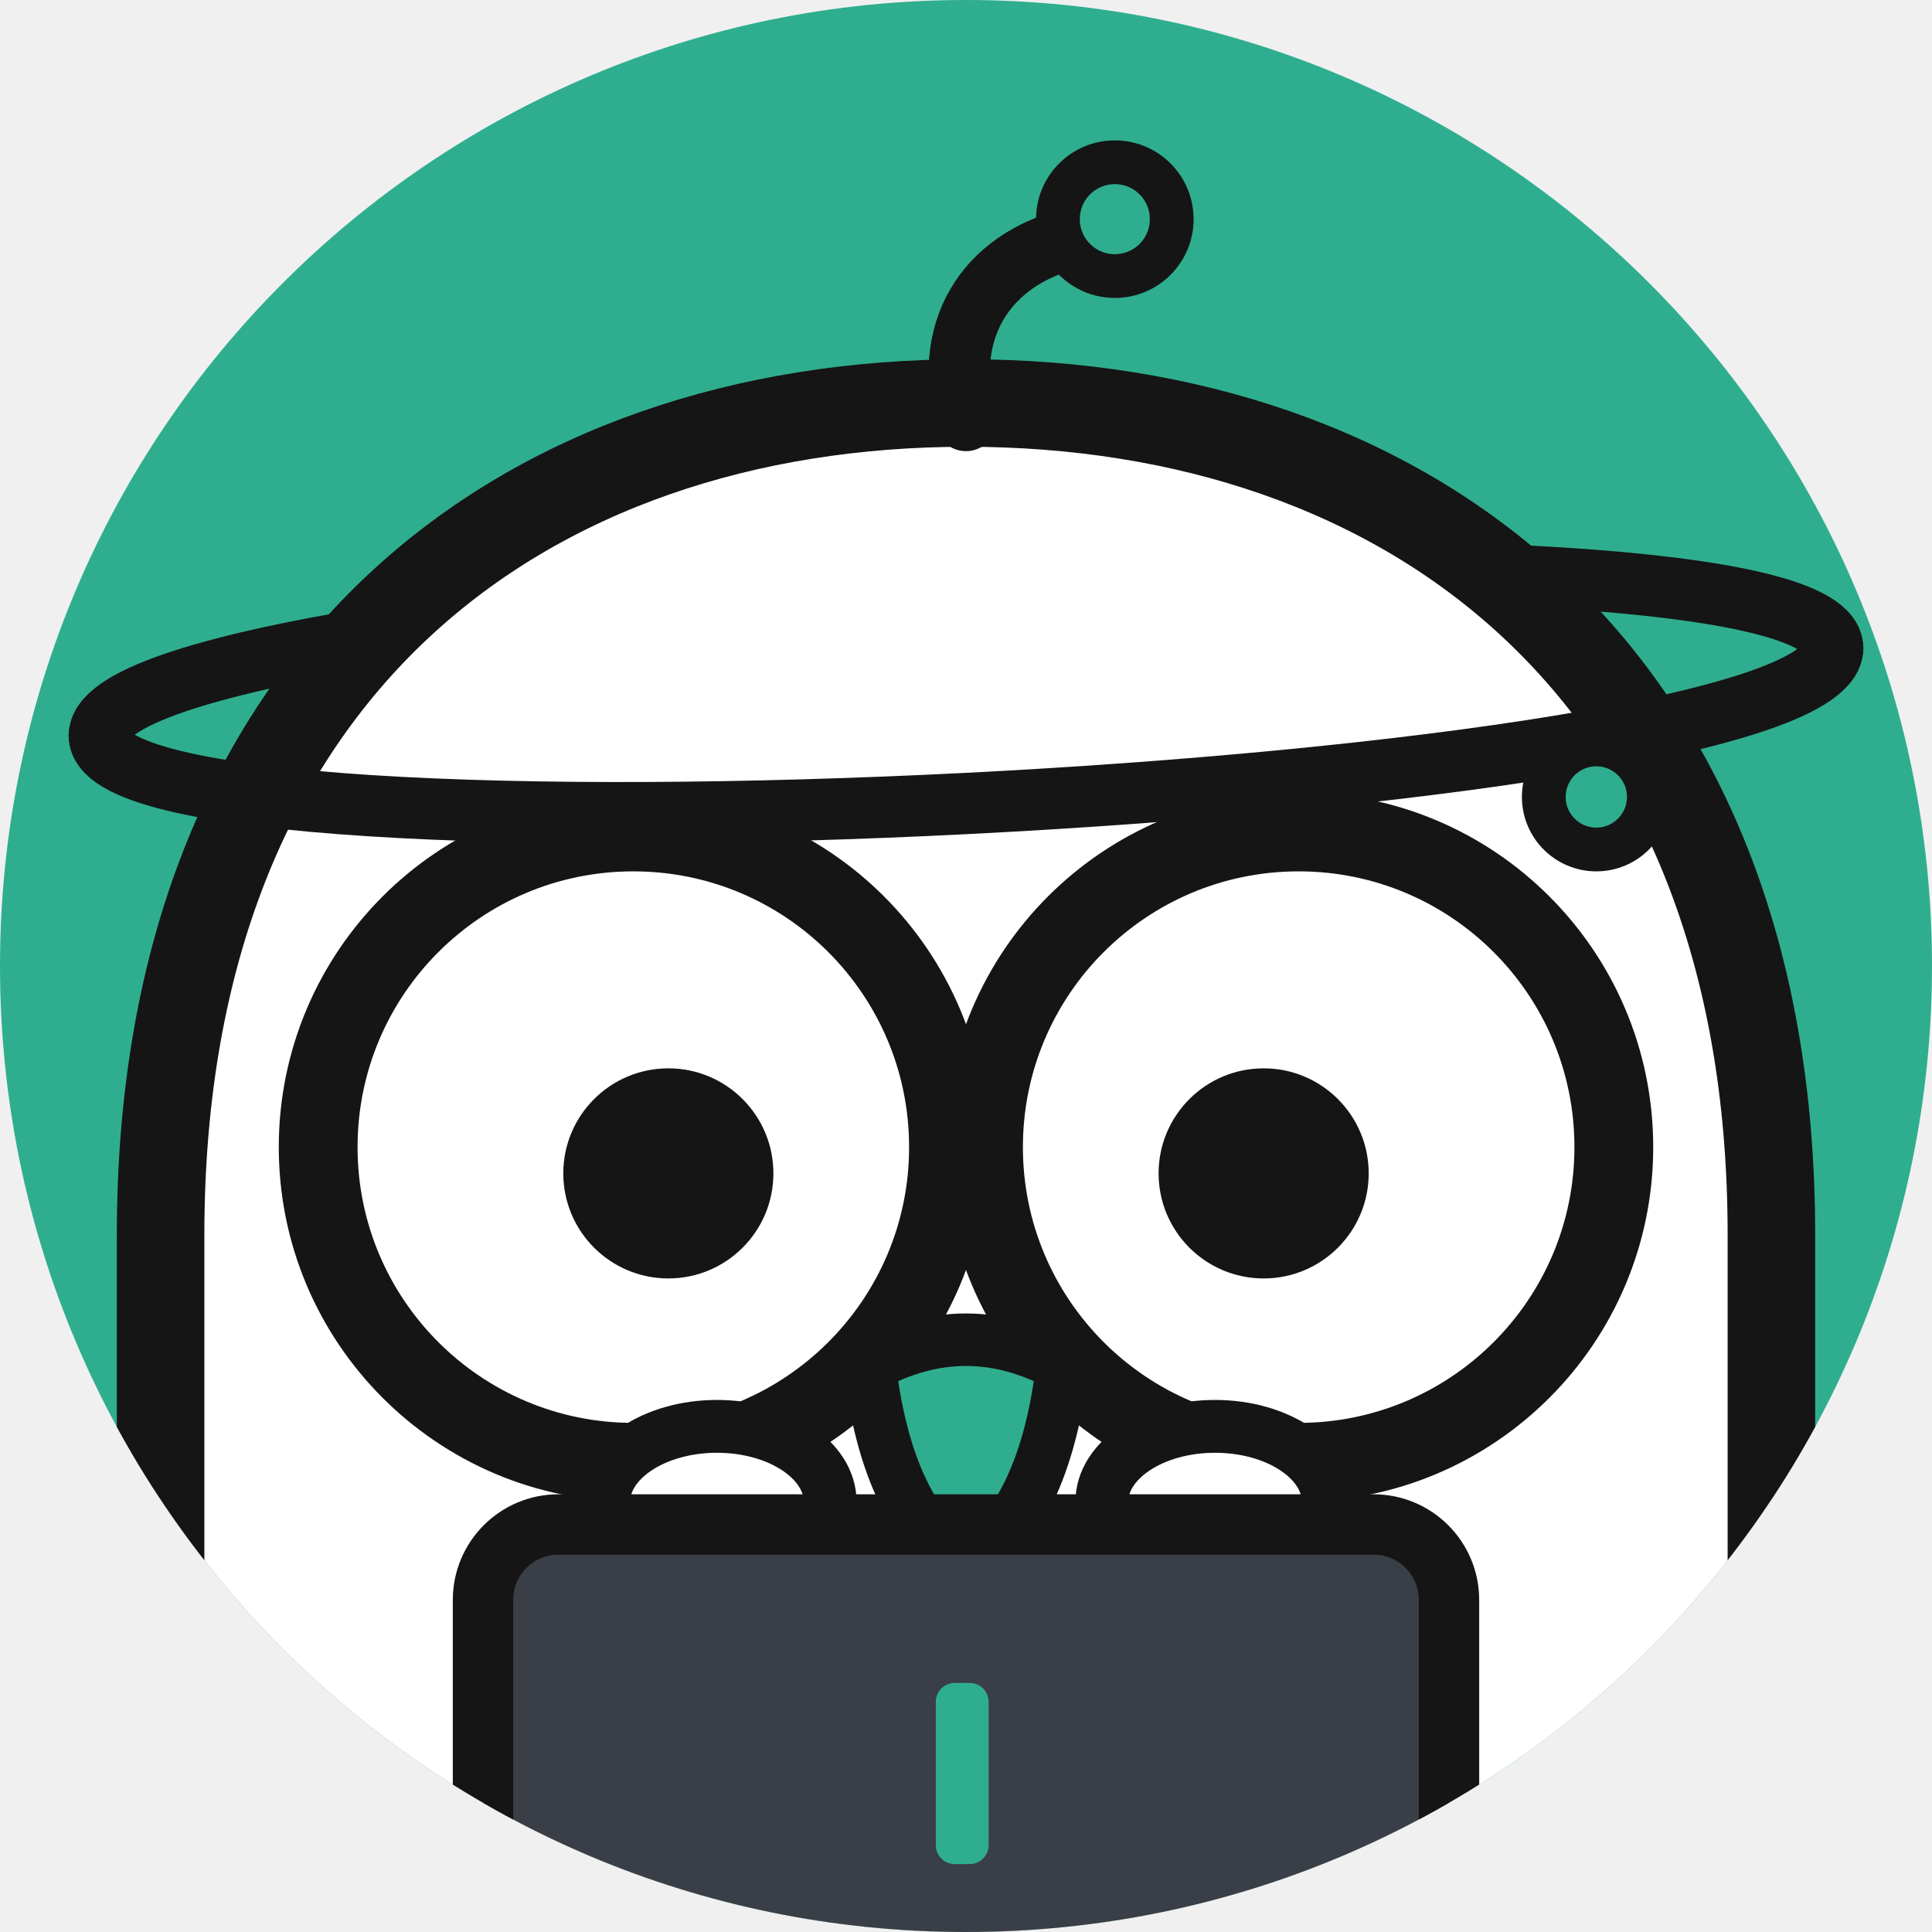
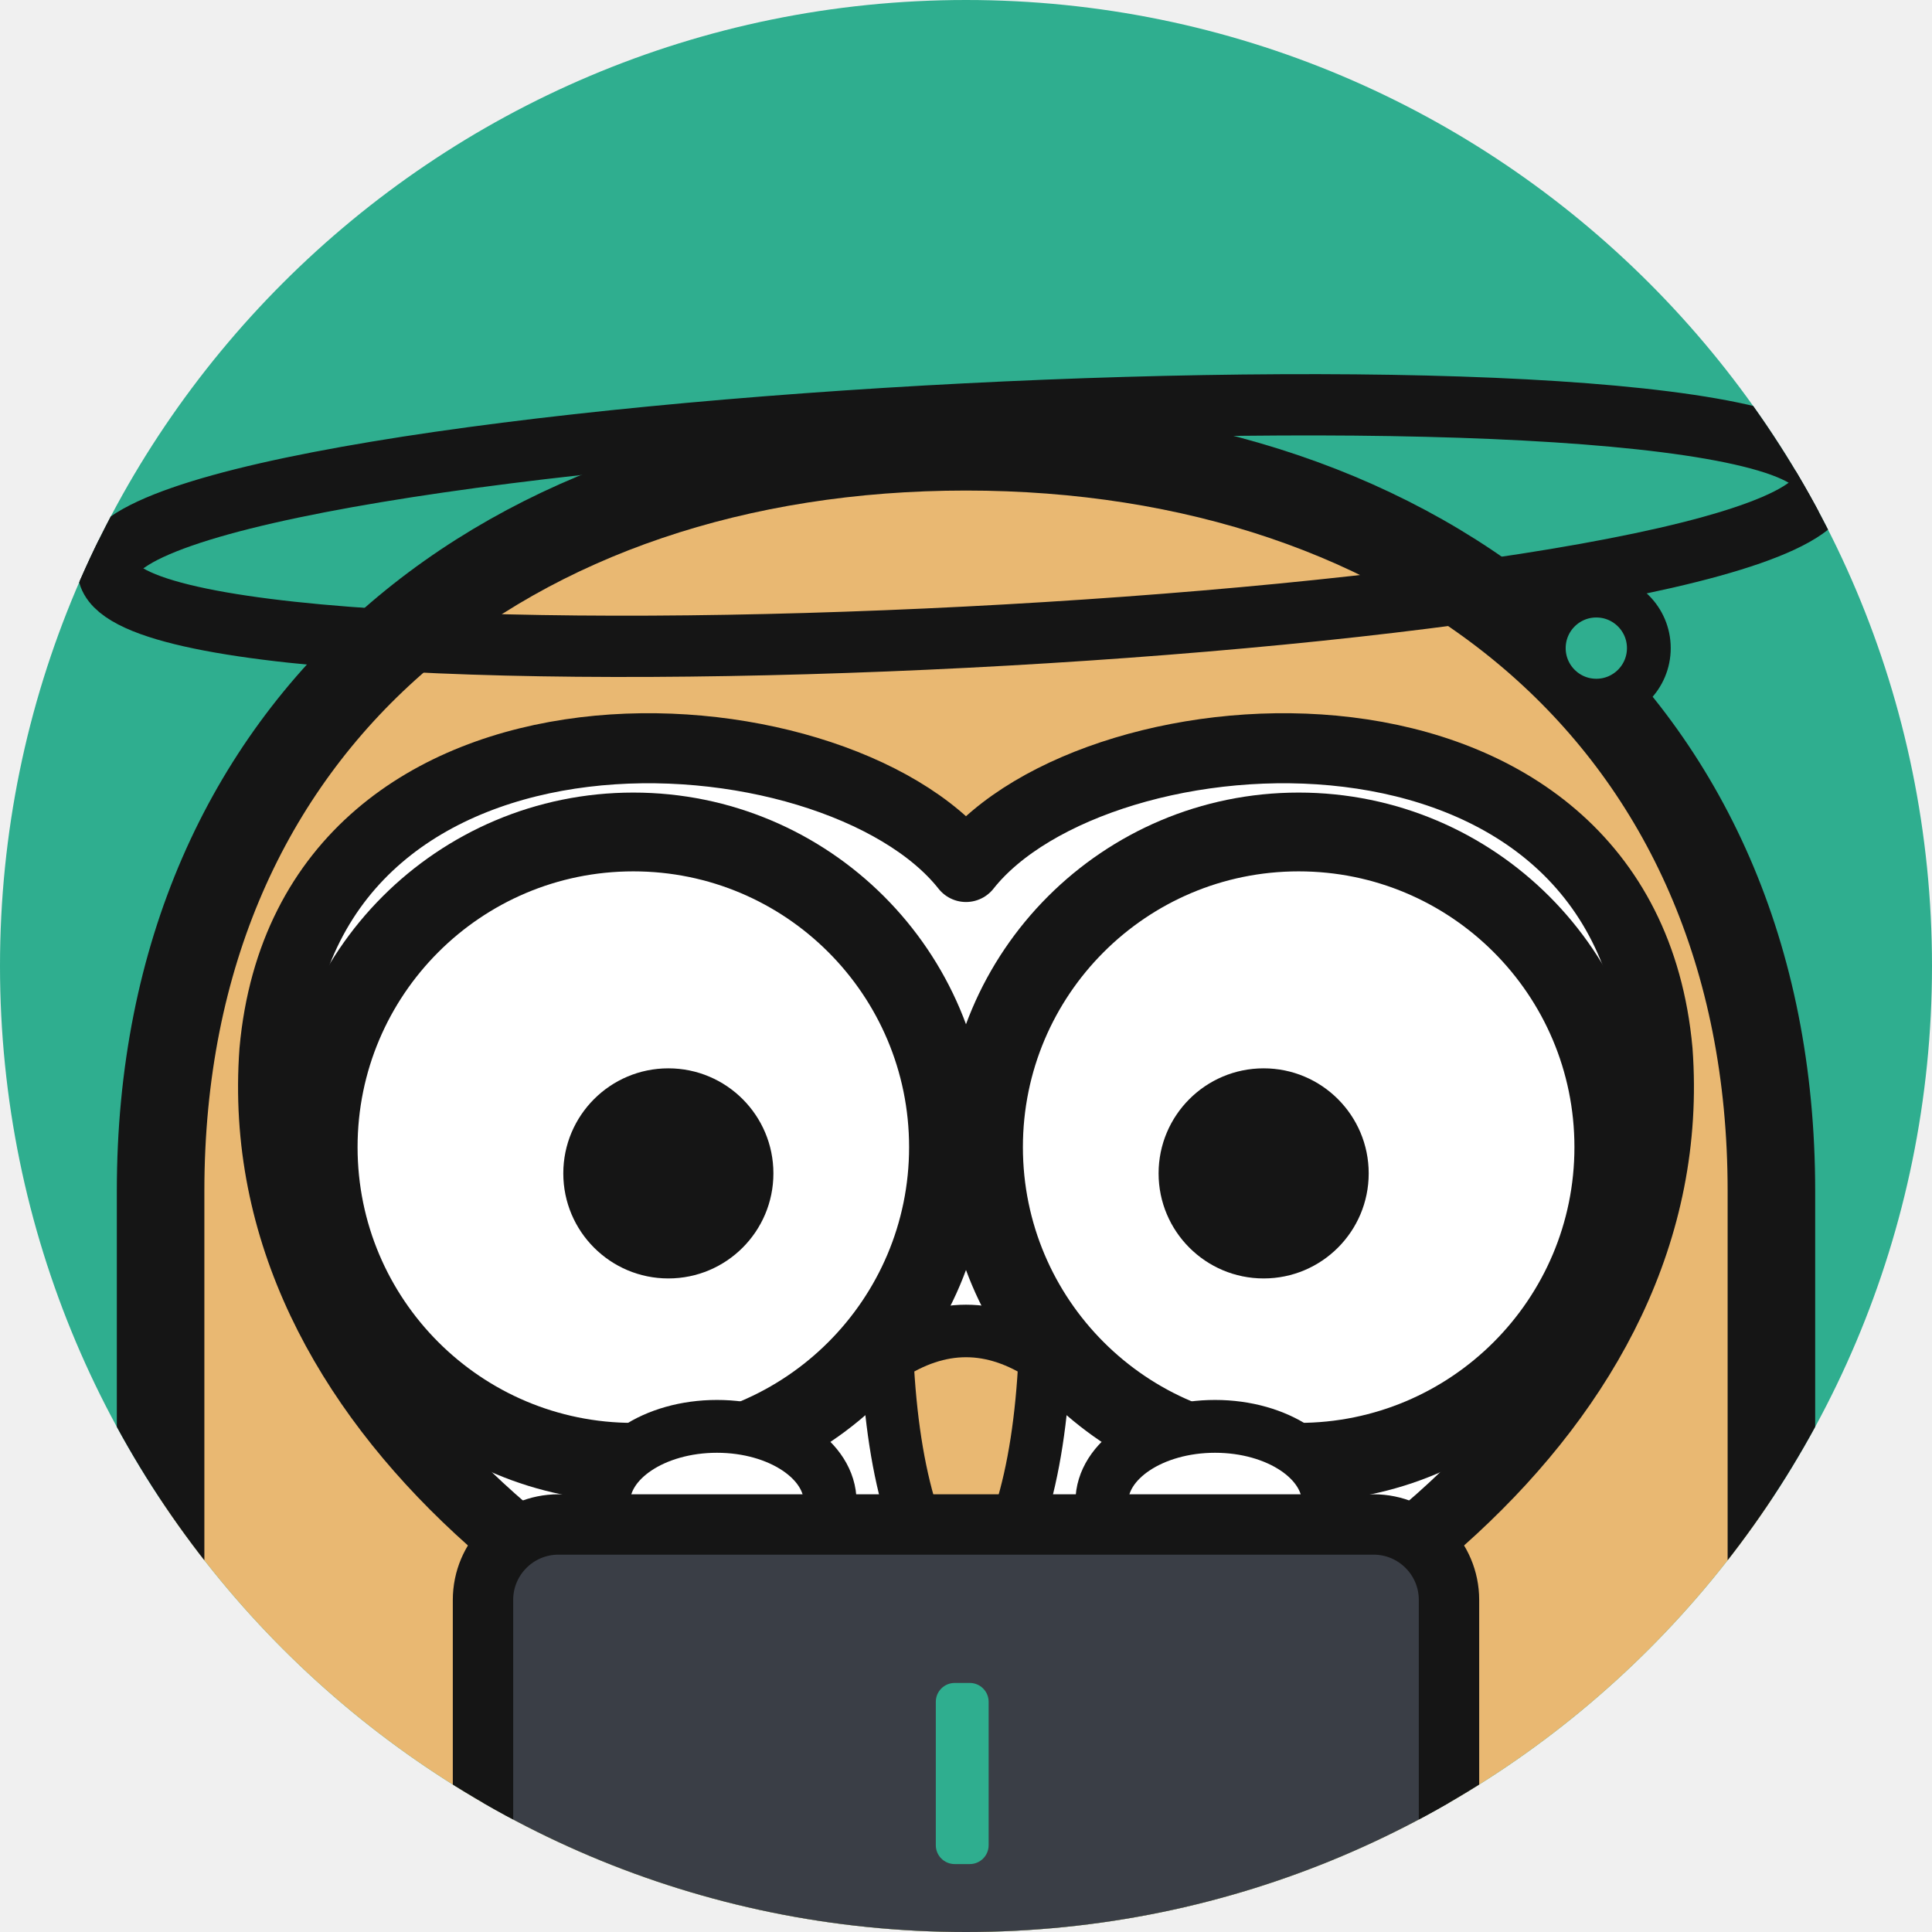
<svg xmlns="http://www.w3.org/2000/svg" viewBox="0 0 512 512">
  <defs>
    <clipPath id="c">
      <circle cx="256" cy="256" r="256" />
    </clipPath>
    <style>
.eye{transform-box:fill-box;transform-origin:center;animation:blink 3.6s infinite}
.eye.r{animation-delay:.02s}
@keyframes blink{0%,46%,52%,100%{transform:scaleY(1)}49%{transform:scaleY(.08)}}
.pupil{transform-box:fill-box;transform-origin:center}
@media (prefers-reduced-motion:reduce){*{animation:none!important}}

.bob{animation:bob .72s ease-in-out infinite}
@keyframes bob{0%,100%{transform:translateY(0)}50%{transform:translateY(10px)}}
.pupil{animation:read 1.32s steps(1) infinite}
@keyframes read{0%{transform:translate(-18px,30px)}33%{transform:translate(0,30px)}66%{transform:translate(18px,30px)}}
.glow{animation:caret 1.1s steps(1) infinite}
@keyframes caret{0%{opacity:1}50%{opacity:0}}
.wing{animation:tap .36s ease-in-out infinite}
.wing.b{animation-delay:-.18s}
@keyframes tap{0%,100%{transform:translateY(0)}50%{transform:translateY(-22px)}}
</style>
  </defs>
  <g clip-path="url(#c)">
    <rect width="512" height="512" fill="#2FAE8F" />
    <g class="bob">
      <g transform="translate(256 304) rotate(0) scale(1.16) translate(-256 -270)">
-         <path d="M58 176 C58 142 454 122 454 156" fill="none" stroke="#151515" stroke-linecap="round" stroke-linejoin="round" stroke-width="14" />
-         <path d="M72 620 L72 290 C72 160 156 100 256 100 C356 100 440 160 440 290 L440 620 Z" fill="#fff" stroke="#151515" stroke-linecap="round" stroke-linejoin="round" stroke-width="20" />
-         <path d="M256 104 C250 82 262 66 282 62" fill="none" stroke="#151515" stroke-linecap="round" stroke-linejoin="round" stroke-width="14" />
-         <circle cx="290" cy="58" r="13" fill="#2FAE8F" stroke="#151515" stroke-linecap="round" stroke-linejoin="round" stroke-width="10" />
-         <path d="M58 176 C58 210 454 190 454 156" fill="none" stroke="#151515" stroke-linecap="round" stroke-linejoin="round" stroke-width="14" />
-         <circle cx="400" cy="190" r="12" fill="#2FAE8F" stroke="#151515" stroke-linecap="round" stroke-linejoin="round" stroke-width="10" />
+         <path d="M60 138 C60 104 452 84 452 118" fill="none" stroke="#151515" stroke-linecap="round" stroke-linejoin="round" stroke-width="14" />
+         <path d="M72 620 L72 280 C72 172 152 110 256 110 C360 110 440 172 440 280 L440 620 Z" fill="#E9B872" stroke="#151515" stroke-linecap="round" stroke-linejoin="round" stroke-width="20" />
+         <circle cx="150" cy="430" r="6" fill="#151515" />
+         <circle cx="186" cy="452" r="6" fill="#151515" />
+         <circle cx="326" cy="452" r="6" fill="#151515" />
+         <circle cx="362" cy="430" r="6" fill="#151515" />
+         <path d="M256 206 C226 168 106 160 98 248 C92 330 176 390 256 412 C336 390 420 330 414 248 C406 160 286 168 256 206 Z" fill="#fff" stroke="#151515" stroke-linecap="round" stroke-linejoin="round" stroke-width="16" />
+         <path d="M60 138 C60 172 452 152 452 118" fill="none" stroke="#151515" stroke-linecap="round" stroke-linejoin="round" stroke-width="14" />
+         <circle cx="400" cy="156" r="12" fill="#2FAE8F" stroke="#151515" stroke-linecap="round" stroke-linejoin="round" stroke-width="10" />
        <path d="M72 404 C112 424 134 476 134 620" fill="none" stroke="#151515" stroke-linecap="round" stroke-linejoin="round" stroke-width="16" />
        <path d="M440 404 C400 424 378 476 378 620" fill="none" stroke="#151515" stroke-linecap="round" stroke-linejoin="round" stroke-width="16" />
-         <path d="M228 404 L256 382 L284 404" fill="none" stroke="#151515" stroke-linecap="round" stroke-linejoin="round" stroke-width="14" />
-         <path d="M228 436 L256 414 L284 436" fill="none" stroke="#151515" stroke-linecap="round" stroke-linejoin="round" stroke-width="14" />
        <g class="eye l">
          <circle cx="180" cy="270" r="72" fill="#fff" stroke="#151515" stroke-linecap="round" stroke-linejoin="round" stroke-width="18" />
          <circle class="pupil" cx="188" cy="276" r="24" fill="#151515" />
        </g>
        <g class="eye r">
          <circle cx="332" cy="270" r="72" fill="#fff" stroke="#151515" stroke-linecap="round" stroke-linejoin="round" stroke-width="18" />
          <circle class="pupil" cx="324" cy="276" r="24" fill="#151515" />
        </g>
-         <path d="M234 320 Q256 308 278 320 Q274 354 256 366 Q238 354 234 320 Z" fill="#2FAE8F" stroke="#151515" stroke-linecap="round" stroke-linejoin="round" stroke-width="12" />
+         <path d="M238 318 Q256 306 274 318 Q272 360 256 376 Q240 360 238 318 Z" fill="#E9B872" stroke="#151515" stroke-linecap="round" stroke-linejoin="round" stroke-width="12" />
      </g>
    </g>
    <g class="laptop">
      <ellipse class="wing" cx="190" cy="398" rx="30" ry="20" fill="#fff" stroke="#151515" stroke-width="14" />
      <ellipse class="wing b" cx="322" cy="398" rx="30" ry="20" fill="#fff" stroke="#151515" stroke-width="14" />
      <rect x="128" y="404" width="256" height="160" rx="20" fill="#3A3E46" stroke="#151515" stroke-width="16" />
      <rect class="glow" x="248" y="446" width="14" height="48" rx="5" fill="#2FAE8F" />
    </g>
  </g>
</svg>
